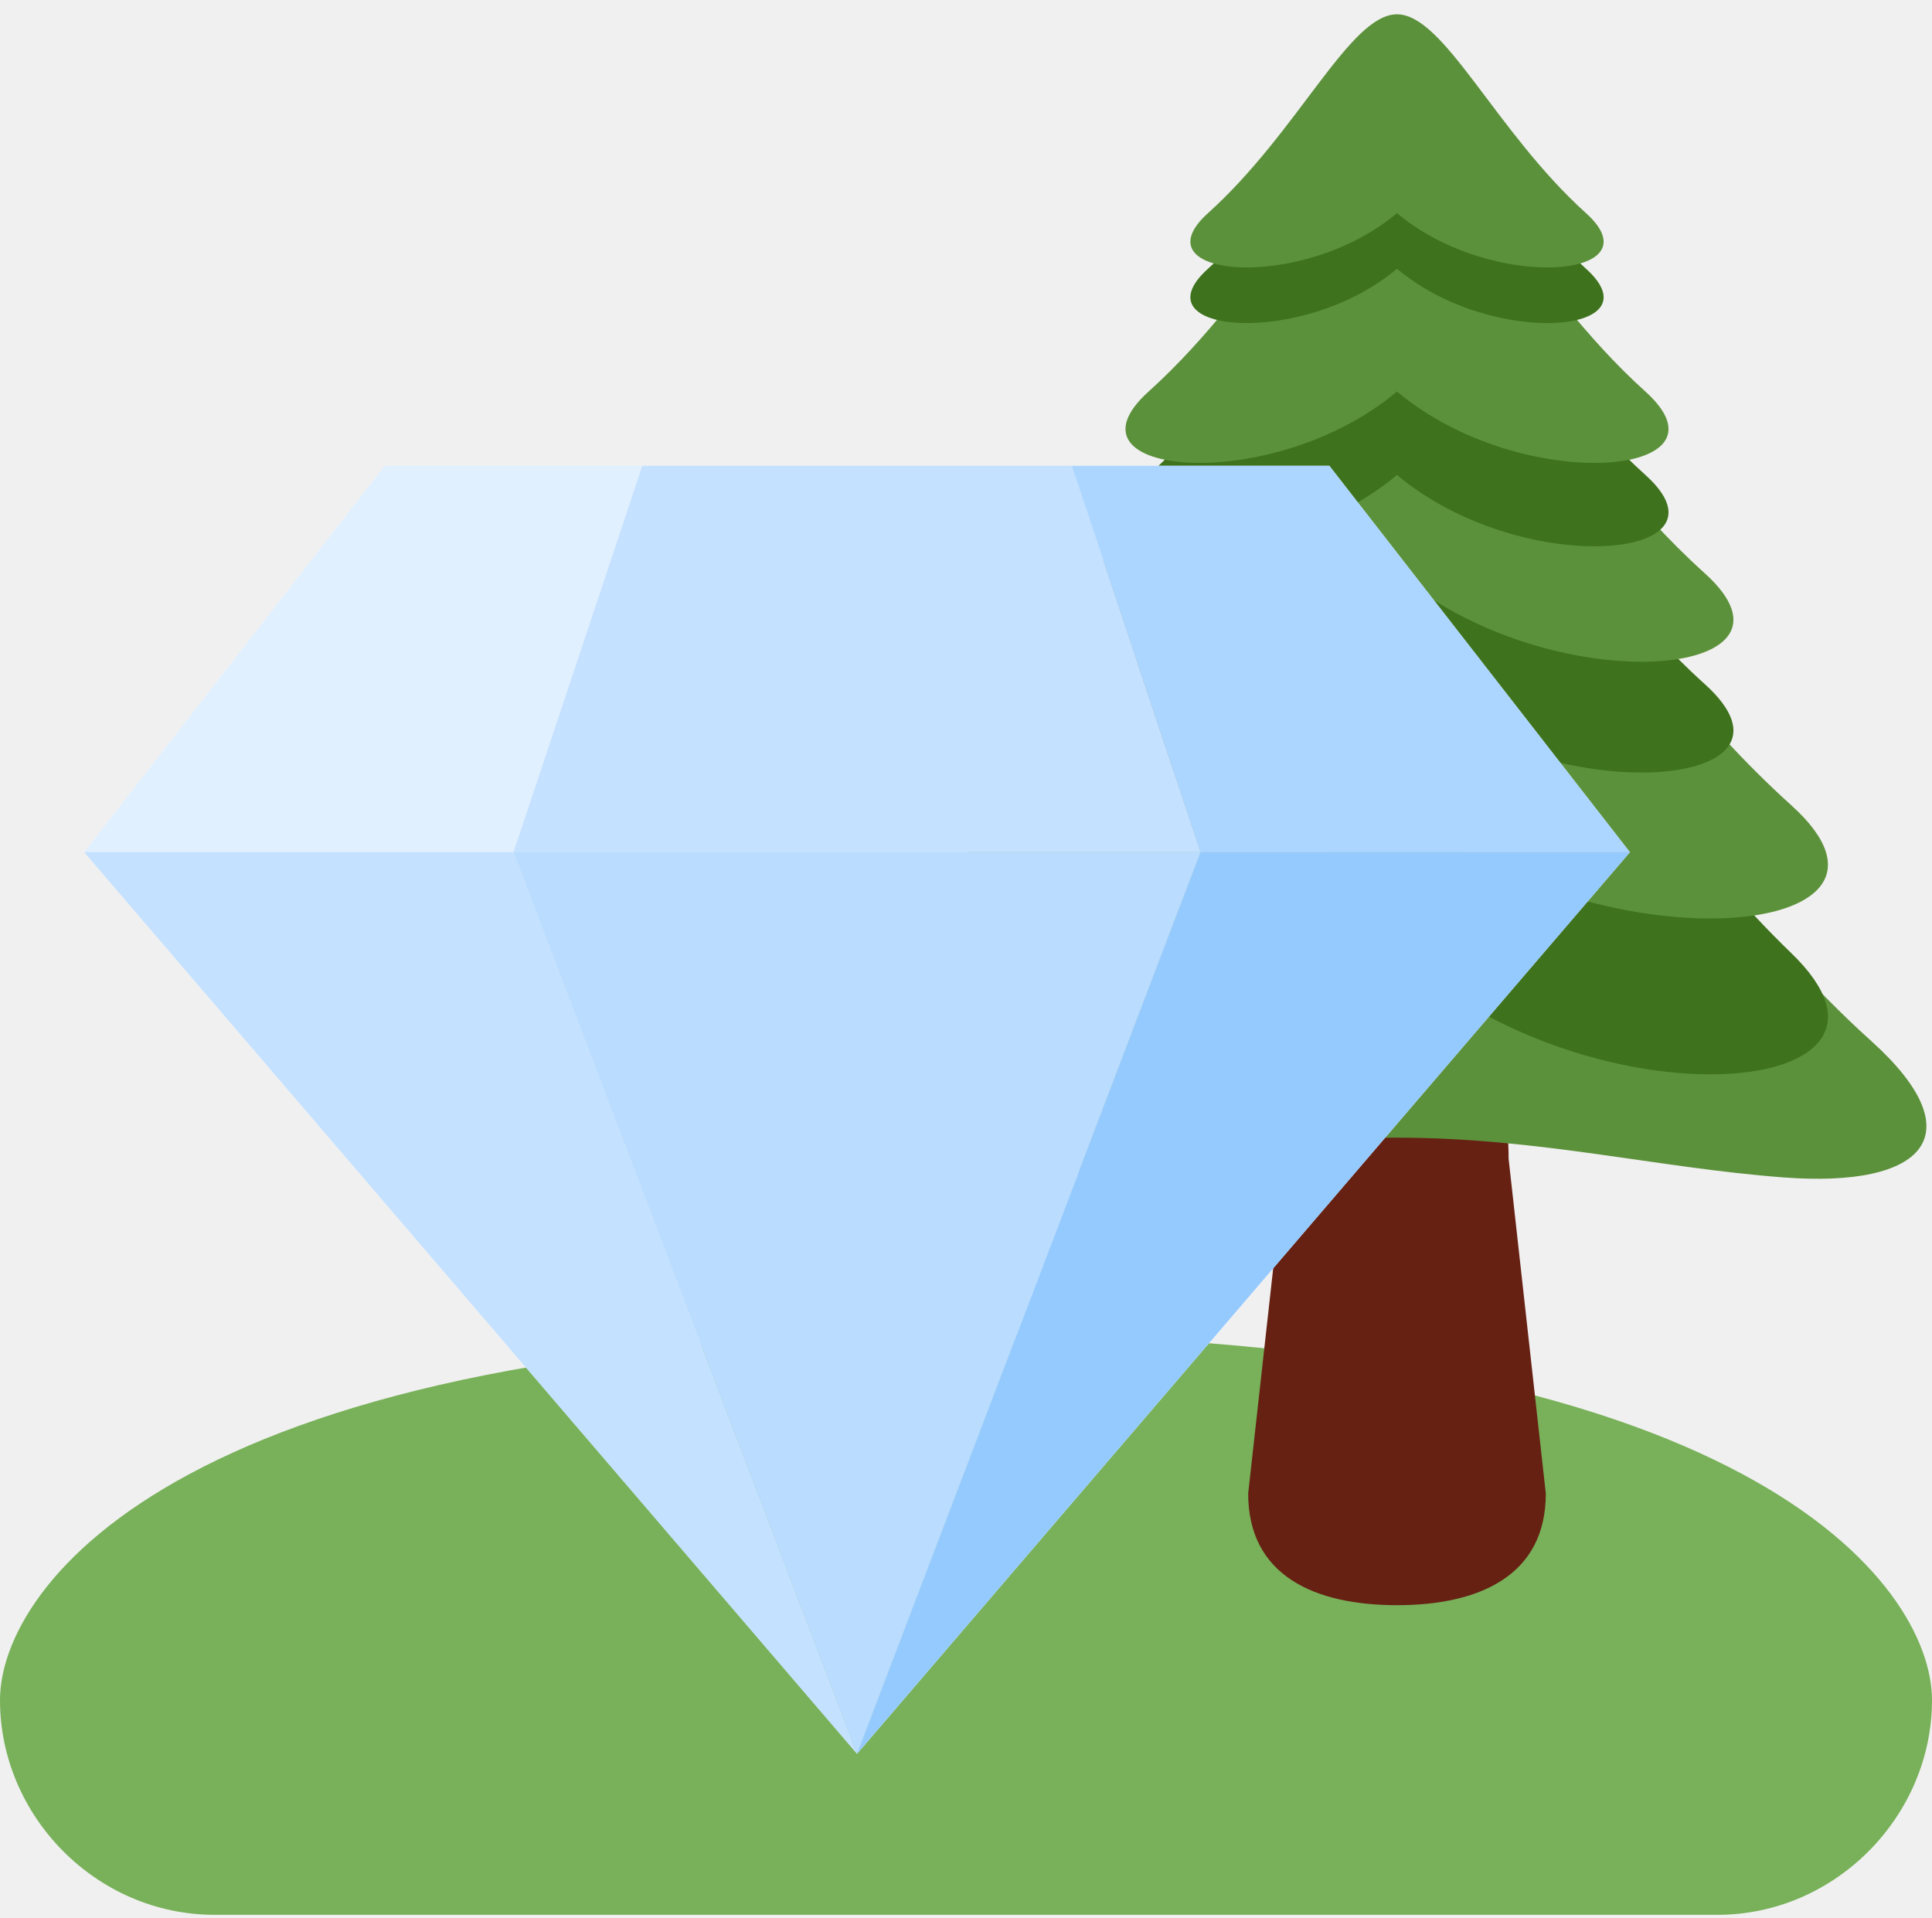
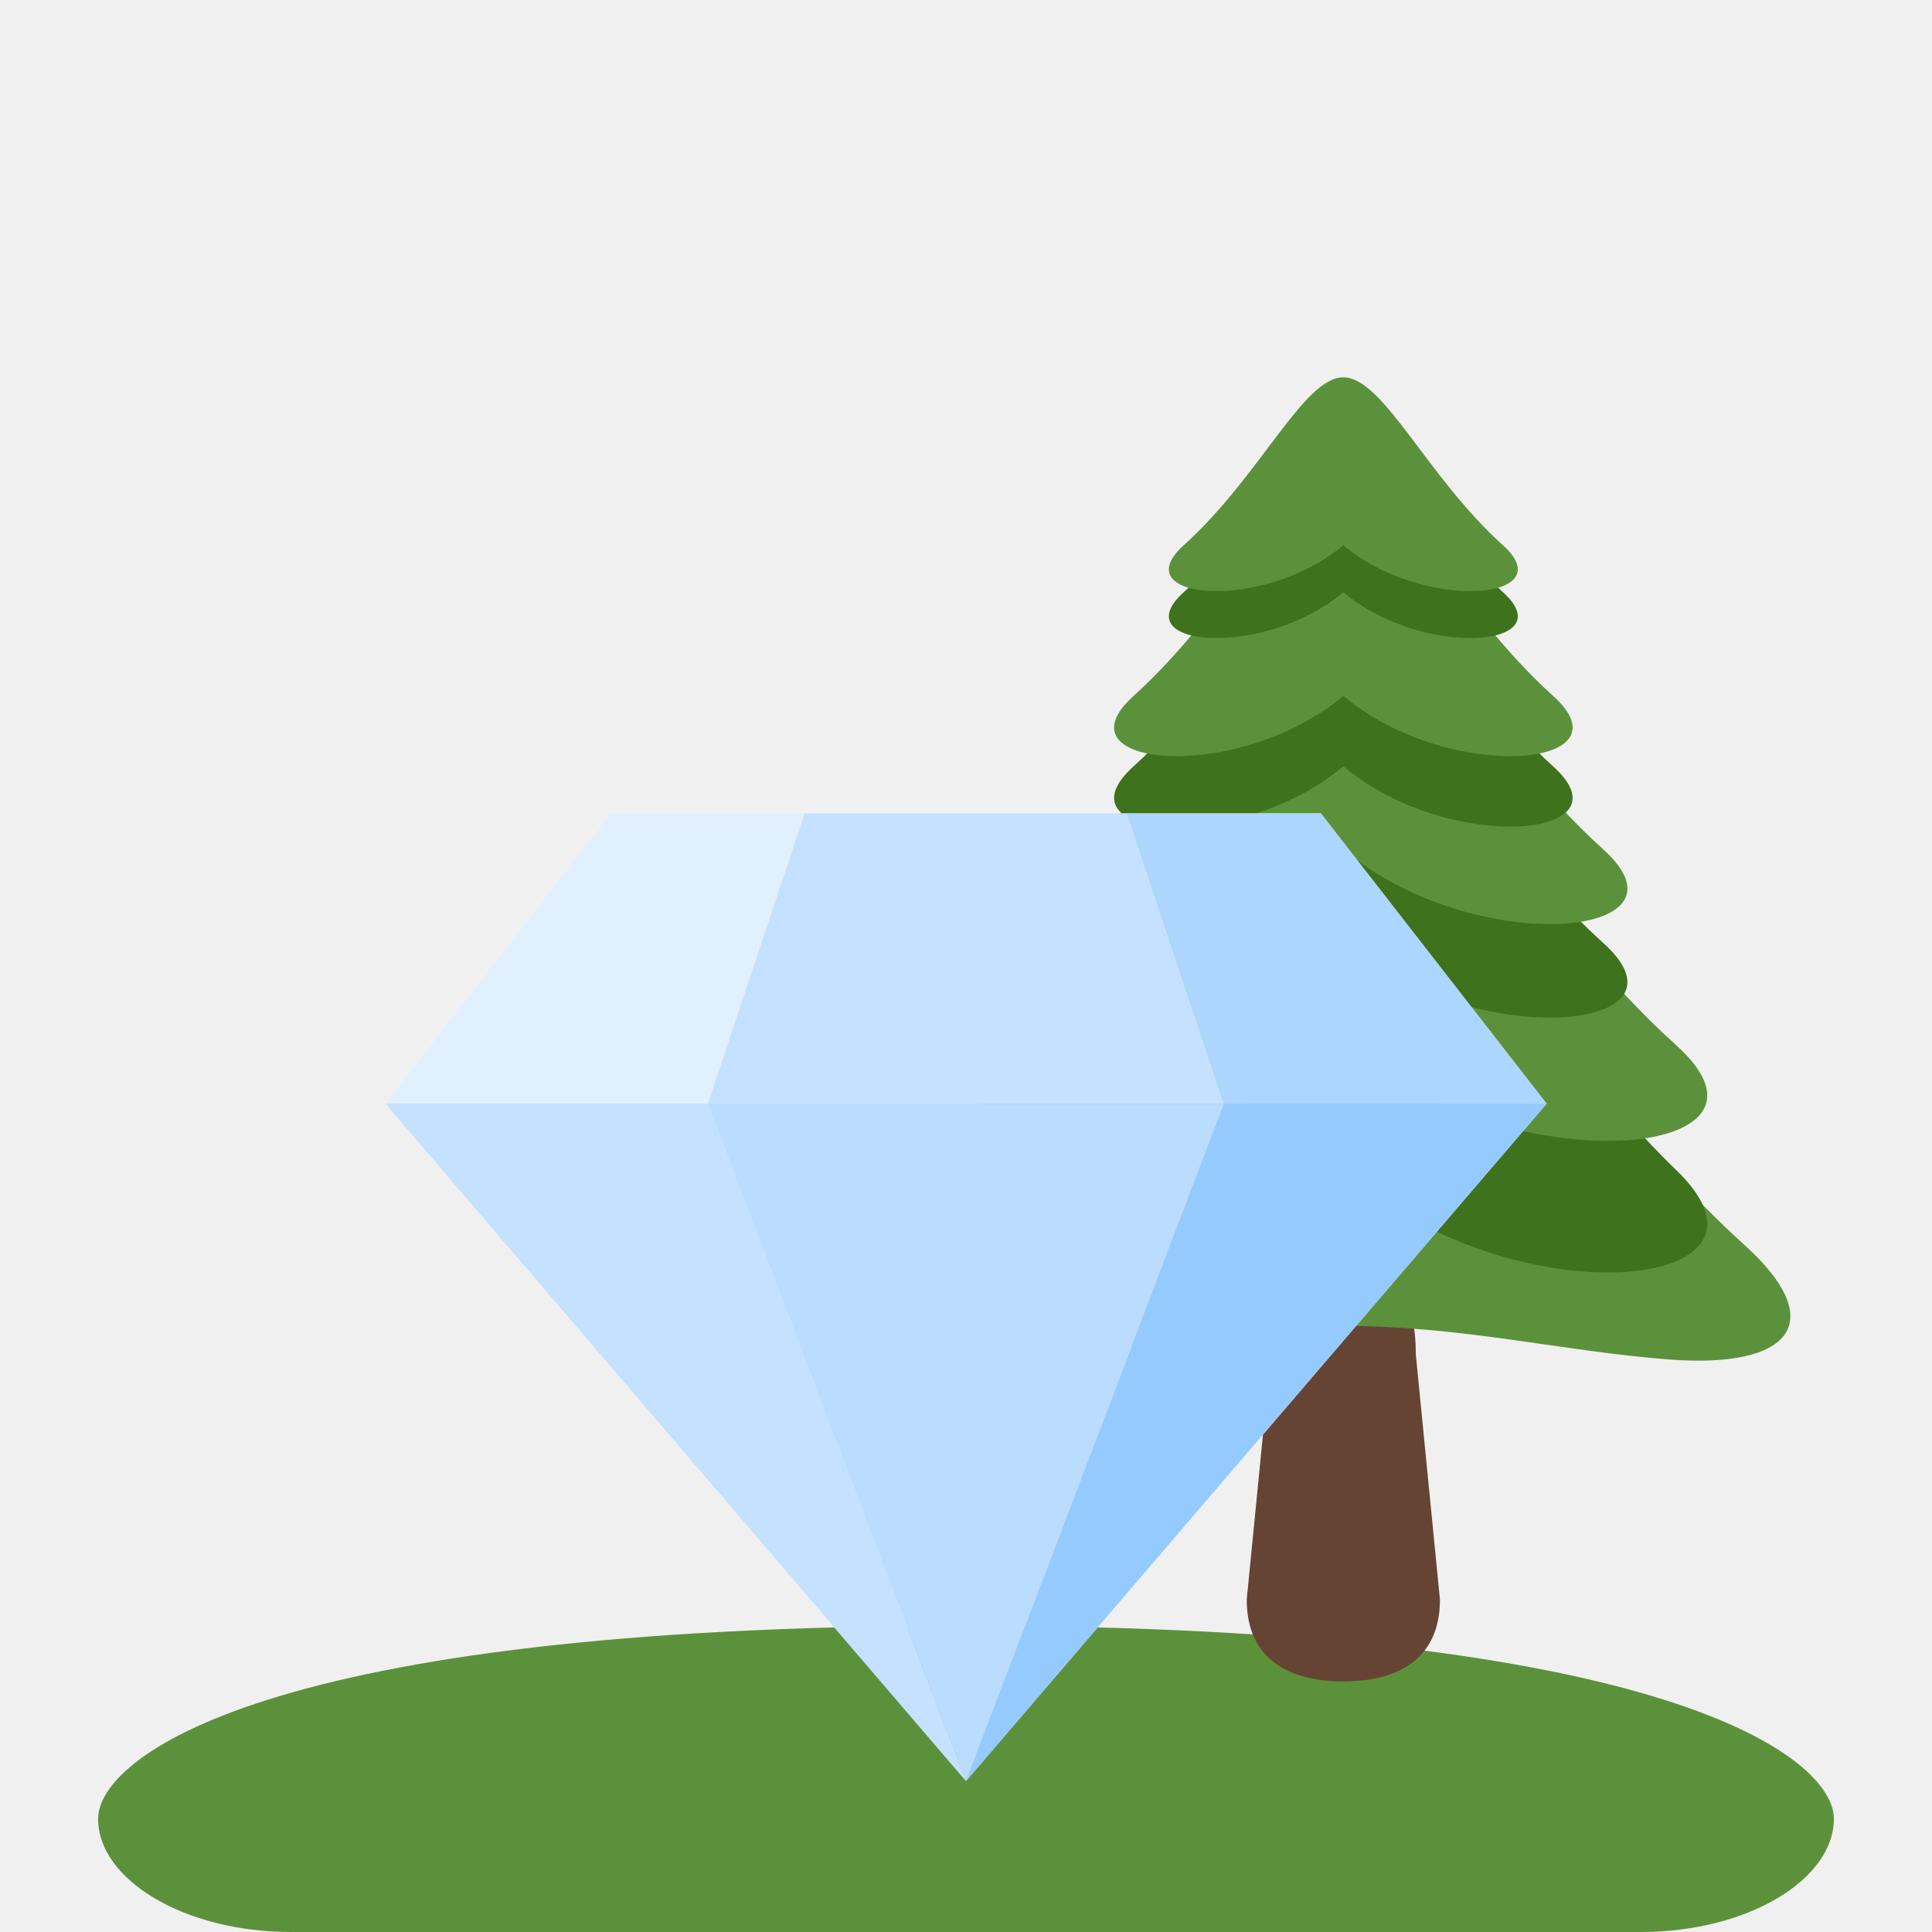
- <svg xmlns="http://www.w3.org/2000/svg" version="1.1" viewBox="1564 1035 135 134" width="135" height="134">
+ <svg xmlns="http://www.w3.org/2000/svg" version="1.1" viewBox="1564 1035 256 256" width="256" height="256">
  <defs />
-   <g id="Stone_Blue_Far" stroke-dasharray="none" fill="none" fill-opacity="1" stroke-opacity="1" stroke="none">
-     <g id="Stone_Blue_Far_Layer_1">
-       <g id="Graphic_29">
-         <path d="M 1631.5 1128.231 C 1576.892 1128.231 1564 1145.721 1564 1153.806 C 1564 1161.891 1570.716 1168.806 1579 1168.806 L 1684 1168.806 C 1692.284 1168.806 1699 1161.865 1699 1153.806 C 1699 1145.747 1686.108 1128.231 1631.5 1128.231 Z" fill="#78b159" />
-       </g>
-       <g id="Graphic_28">
-         <path d="M 1672.015 1139.369 C 1672.015 1145.11 1667.358 1147.169 1661.616 1147.169 C 1655.875 1147.169 1651.217 1145.114 1651.217 1139.369 L 1653.816 1115.973 C 1653.816 1110.231 1655.871 1110.771 1661.616 1110.771 C 1667.358 1110.771 1669.416 1110.227 1669.416 1115.973 L 1672.015 1139.369 Z" fill="#662113" />
-       </g>
-       <g id="Graphic_27">
-         <path d="M 1694.755 1107.745 C 1677.543 1092.239 1670.571 1070.035 1661.616 1070.035 C 1652.661 1070.035 1645.69 1092.239 1628.481 1107.745 C 1621.247 1114.263 1624.694 1118.031 1634.609 1117.277 C 1643.447 1116.606 1651.713 1114.499 1661.616 1114.499 C 1671.52 1114.499 1679.789 1116.61 1688.624 1117.277 C 1698.539 1118.031 1701.985 1114.259 1694.755 1107.745 Z" fill="#5c913b" />
-       </g>
-       <g id="Graphic_26">
-         <path d="M 1689.164 1101.599 C 1675.938 1088.845 1668.505 1070.575 1661.616 1070.575 C 1654.731 1070.575 1647.299 1088.845 1634.072 1101.599 C 1623.561 1111.735 1647.846 1114.007 1661.616 1101.599 C 1675.382 1114.007 1699.671 1111.735 1689.164 1101.599 Z" fill="#3e721d" />
-       </g>
-       <g id="Graphic_25">
-         <path d="M 1689.164 1091.267 C 1675.938 1079.35 1668.505 1062.284 1661.616 1062.284 C 1654.731 1062.284 1647.299 1079.35 1634.072 1091.267 C 1623.561 1100.736 1647.846 1102.859 1661.616 1091.267 C 1675.382 1102.859 1699.671 1100.733 1689.164 1091.267 Z" fill="#5c913b" />
-       </g>
-       <g id="Graphic_24">
-         <path d="M 1683.122 1082.804 C 1672.799 1073.5 1666.994 1060.176 1661.616 1060.176 C 1656.243 1060.176 1650.438 1073.5 1640.11 1082.804 C 1631.905 1090.195 1650.861 1091.856 1661.616 1082.804 C 1672.368 1091.852 1691.328 1090.195 1683.122 1082.804 Z" fill="#3e721d" />
-       </g>
-       <g id="Graphic_23">
-         <path d="M 1683.122 1075.06 C 1672.799 1065.756 1666.994 1052.432 1661.616 1052.432 C 1656.243 1052.432 1650.438 1065.756 1640.11 1075.06 C 1631.905 1082.451 1650.861 1084.112 1661.616 1075.06 C 1672.368 1084.112 1691.328 1082.455 1683.122 1075.06 Z" fill="#5c913b" />
-       </g>
-       <g id="Graphic_22">
-         <path d="M 1678.971 1068.186 C 1670.639 1060.679 1665.955 1049.928 1661.616 1049.928 C 1657.277 1049.928 1652.594 1060.679 1644.261 1068.186 C 1637.639 1074.152 1652.939 1075.491 1661.616 1068.186 C 1670.294 1075.491 1685.598 1074.152 1678.971 1068.186 Z" fill="#3e721d" />
-       </g>
-       <g id="Graphic_21">
-         <path d="M 1678.971 1062.359 C 1670.639 1054.851 1665.955 1044.1 1661.616 1044.1 C 1657.277 1044.1 1652.594 1054.851 1644.261 1062.359 C 1637.639 1068.325 1652.939 1069.664 1661.616 1062.359 C 1670.294 1069.664 1685.598 1068.325 1678.971 1062.359 Z" fill="#5c913b" />
-       </g>
-       <g id="Graphic_20">
-         <path d="M 1674.824 1053.779 C 1668.486 1048.068 1664.92 1039.885 1661.616 1039.885 C 1658.316 1039.885 1654.75 1048.068 1648.409 1053.779 C 1643.369 1058.32 1655.013 1059.336 1661.616 1053.779 C 1668.22 1059.34 1679.864 1058.32 1674.824 1053.779 Z" fill="#3e721d" />
-       </g>
-       <g id="Graphic_19">
-         <path d="M 1674.824 1049.894 C 1668.486 1044.182 1664.92 1036 1661.616 1036 C 1658.316 1036 1654.75 1044.182 1648.409 1049.894 C 1643.369 1054.435 1655.013 1055.451 1661.616 1049.894 C 1668.22 1055.451 1679.864 1054.435 1674.824 1049.894 Z" fill="#5c913b" />
+   <g id="Canvas_1" fill-opacity="1" stroke-dasharray="none" stroke-opacity="1" stroke="none" fill="none">
+     <g id="Canvas_1_Layer_1">
+       <g id="Group_67">
+         <g id="Graphic_78">
+           <path d="M 1692 1250.425 C 1598.965 1250.425 1577 1267.915 1577 1276 C 1577 1284.085 1588.442 1291 1602.556 1291 L 1781.444 1291 C 1795.558 1291 1807 1284.059 1807 1276 C 1807 1267.941 1785.035 1250.425 1692 1250.425 Z" fill="#5c913b" />
+         </g>
+         <g id="Graphic_77">
+           <path d="M 1754.8 1246.96 C 1754.8 1254.939 1749.066 1257.8 1741.999 1257.8 C 1734.931 1257.8 1729.198 1254.944 1729.198 1246.96 L 1732.397 1214.447 C 1732.397 1206.469 1734.927 1207.219 1741.999 1207.219 C 1749.066 1207.219 1751.601 1206.464 1751.601 1214.447 Z" fill="#643" />
+         </g>
+         <g id="Graphic_76">
+           <path d="M 1795.062 1199.88 C 1767.501 1175.051 1756.338 1139.498 1741.999 1139.498 C 1727.66 1139.498 1716.498 1175.051 1688.943 1199.88 C 1677.36 1210.316 1682.878 1216.35 1698.754 1215.143 C 1712.907 1214.069 1726.141 1210.694 1741.999 1210.694 C 1757.857 1210.694 1771.097 1214.075 1785.244 1215.143 C 1801.12 1216.35 1806.639 1210.31 1795.062 1199.88 Z" fill="#5c913b" />
+         </g>
+         <g id="Graphic_75">
+           <path d="M 1786.109 1190.038 C 1764.931 1169.617 1753.03 1140.362 1741.999 1140.362 C 1730.975 1140.362 1719.074 1169.617 1697.895 1190.038 C 1681.065 1206.269 1719.95 1209.907 1741.999 1190.038 C 1764.042 1209.907 1802.934 1206.269 1786.109 1190.038 Z" fill="#3e721d" />
+         </g>
+         <g id="Graphic_74">
+           <path d="M 1786.109 1173.496 C 1764.931 1154.413 1753.03 1127.086 1741.999 1127.086 C 1730.975 1127.086 1719.074 1154.413 1697.895 1173.496 C 1681.065 1188.657 1719.95 1192.056 1741.999 1173.496 C 1764.042 1192.056 1802.934 1188.651 1786.109 1173.496 Z" fill="#5c913b" />
+         </g>
+         <g id="Graphic_73">
+           <path d="M 1776.435 1159.943 C 1759.905 1145.046 1750.61 1123.712 1741.999 1123.712 C 1733.395 1123.712 1724.099 1145.046 1707.563 1159.943 C 1694.425 1171.778 1724.778 1174.438 1741.999 1159.943 C 1759.214 1174.432 1789.573 1171.778 1776.435 1159.943 Z" fill="#3e721d" />
+         </g>
+         <g id="Graphic_72">
+           <path d="M 1776.435 1147.544 C 1759.905 1132.646 1750.61 1111.312 1741.999 1111.312 C 1733.395 1111.312 1724.099 1132.646 1707.563 1147.544 C 1694.425 1159.379 1724.778 1162.039 1741.999 1147.544 C 1759.214 1162.039 1789.573 1159.385 1776.435 1147.544 Z" fill="#5c913b" />
+         </g>
+         <g id="Graphic_71">
+           <path d="M 1769.788 1136.537 C 1756.446 1124.516 1748.946 1107.301 1741.999 1107.301 C 1735.052 1107.301 1727.552 1124.516 1714.21 1136.537 C 1703.606 1146.091 1728.104 1148.234 1741.999 1136.537 C 1755.894 1148.234 1780.398 1146.091 1769.788 1136.537 Z" fill="#3e721d" />
+         </g>
+         <g id="Graphic_70">
+           <path d="M 1769.788 1127.206 C 1756.446 1115.185 1748.946 1097.97 1741.999 1097.97 C 1735.052 1097.97 1727.552 1115.185 1714.21 1127.206 C 1703.606 1136.759 1728.104 1138.903 1741.999 1127.206 C 1755.894 1138.903 1780.398 1136.759 1769.788 1127.206 Z" fill="#5c913b" />
+         </g>
+         <g id="Graphic_69">
+           <path d="M 1763.147 1113.468 C 1752.999 1104.323 1747.289 1091.221 1741.999 1091.221 C 1736.715 1091.221 1731.005 1104.323 1720.851 1113.468 C 1712.781 1120.739 1731.425 1122.367 1741.999 1113.468 C 1752.573 1122.373 1771.217 1120.739 1763.147 1113.468 Z" fill="#3e721d" />
+         </g>
+         <g id="Graphic_68">
+           <path d="M 1763.147 1107.247 C 1752.999 1098.102 1747.289 1085 1741.999 1085 C 1736.715 1085 1731.005 1098.102 1720.851 1107.247 C 1712.781 1114.519 1731.425 1116.146 1741.999 1107.247 C 1752.573 1116.146 1771.217 1114.519 1763.147 1107.247 Z" fill="#5c913b" />
+         </g>
      </g>
    </g>
-     <g id="Stone_Blue_Far_Layer_4">
-       <g id="Group_44">
-         <g id="Group_51">
-           <g id="Graphic_56">
-             <path d="M 1608.885 1067.547 L 1590.883 1067.547 L 1569.881 1094.55 L 1599.884 1094.55 Z" fill="white" />
+     <g id="Canvas_1_Layer_2">
+       <g id="Group_102">
+         <g id="Group_103">
+           <g id="Group_115">
+             <g id="Group_124">
+               <g id="Graphic_125">
+                 <path d="M 1670.629 1142.773 L 1644.983 1142.773 L 1615.064 1181.241 L 1657.806 1181.241 Z" fill="white" />
+               </g>
+             </g>
+             <g id="Group_122">
+               <g id="Graphic_123">
+                 <path d="M 1768.936 1181.241 L 1739.017 1142.773 L 1713.371 1142.773 L 1726.194 1181.241 Z" fill="white" />
+               </g>
+             </g>
+             <g id="Group_120">
+               <g id="Graphic_121">
+                 <path d="M 1726.194 1181.241 L 1768.936 1181.241 L 1692 1271 Z" fill="white" />
+               </g>
+             </g>
+             <g id="Group_118">
+               <g id="Graphic_119">
+                 <path d="M 1657.806 1181.241 L 1615.064 1181.241 L 1692 1271 Z M 1670.629 1142.773 L 1657.806 1181.241 L 1726.194 1181.241 L 1713.371 1142.773 Z" fill="white" />
+               </g>
+             </g>
+             <g id="Group_116">
+               <g id="Graphic_117">
+                 <path d="M 1692 1271 L 1657.806 1181.241 L 1726.194 1181.241 Z" fill="white" />
+               </g>
+             </g>
          </g>
-           <g id="Graphic_55">
-             <path d="M 1677.892 1094.55 L 1656.89 1067.547 L 1638.888 1067.547 L 1647.889 1094.55 Z" fill="white" />
-           </g>
-           <g id="Graphic_54">
-             <path d="M 1647.889 1094.55 L 1677.892 1094.55 L 1623.886 1157.556 Z" fill="white" />
-           </g>
-           <g id="Graphic_53">
-             <path d="M 1599.884 1094.55 L 1569.881 1094.55 L 1623.886 1157.556 Z M 1608.885 1067.547 L 1599.884 1094.55 L 1647.889 1094.55 L 1638.888 1067.547 Z" fill="white" />
-           </g>
-           <g id="Graphic_52">
-             <path d="M 1623.886 1157.556 L 1599.884 1094.55 L 1647.889 1094.55 Z" fill="white" />
-           </g>
-         </g>
-         <g id="Group_45">
-           <g id="Graphic_50">
-             <path d="M 1608.885 1067.547 L 1590.883 1067.547 L 1569.881 1094.55 L 1599.884 1094.55 Z" fill="#8ac5ff" fill-opacity=".25" />
-           </g>
-           <g id="Graphic_49">
-             <path d="M 1677.892 1094.55 L 1656.89 1067.547 L 1638.888 1067.547 L 1647.889 1094.55 Z" fill="#8ac5ff" fill-opacity=".7" />
-           </g>
-           <g id="Graphic_48">
-             <path d="M 1647.889 1094.55 L 1677.892 1094.55 L 1623.886 1157.556 Z" fill="#8ac5ff" fill-opacity=".9" />
-           </g>
-           <g id="Graphic_47">
-             <path d="M 1599.884 1094.55 L 1569.881 1094.55 L 1623.886 1157.556 Z M 1608.885 1067.547 L 1599.884 1094.55 L 1647.889 1094.55 L 1638.888 1067.547 Z" fill="#8ac5ff" fill-opacity=".5" />
-           </g>
-           <g id="Graphic_46">
-             <path d="M 1623.886 1157.556 L 1599.884 1094.55 L 1647.889 1094.55 Z" fill="#8ac5ff" fill-opacity=".6" />
+           <g id="Group_104">
+             <g id="Group_113">
+               <g id="Graphic_114">
+                 <path d="M 1670.629 1142.773 L 1644.983 1142.773 L 1615.064 1181.241 L 1657.806 1181.241 Z" fill="#8ac5ff" fill-opacity=".25" />
+               </g>
+             </g>
+             <g id="Group_111">
+               <g id="Graphic_112">
+                 <path d="M 1768.936 1181.241 L 1739.017 1142.773 L 1713.371 1142.773 L 1726.194 1181.241 Z" fill="#8ac5ff" fill-opacity=".7" />
+               </g>
+             </g>
+             <g id="Group_109">
+               <g id="Graphic_110">
+                 <path d="M 1726.194 1181.241 L 1768.936 1181.241 L 1692 1271 Z" fill="#8ac5ff" fill-opacity=".9" />
+               </g>
+             </g>
+             <g id="Group_107">
+               <g id="Graphic_108">
+                 <path d="M 1657.806 1181.241 L 1615.064 1181.241 L 1692 1271 Z M 1670.629 1142.773 L 1657.806 1181.241 L 1726.194 1181.241 L 1713.371 1142.773 Z" fill="#8ac5ff" fill-opacity=".5" />
+               </g>
+             </g>
+             <g id="Group_105">
+               <g id="Graphic_106">
+                 <path d="M 1692 1271 L 1657.806 1181.241 L 1726.194 1181.241 Z" fill="#8ac5ff" fill-opacity=".6" />
+               </g>
+             </g>
          </g>
        </g>
      </g>
    </g>
  </g>
</svg>
